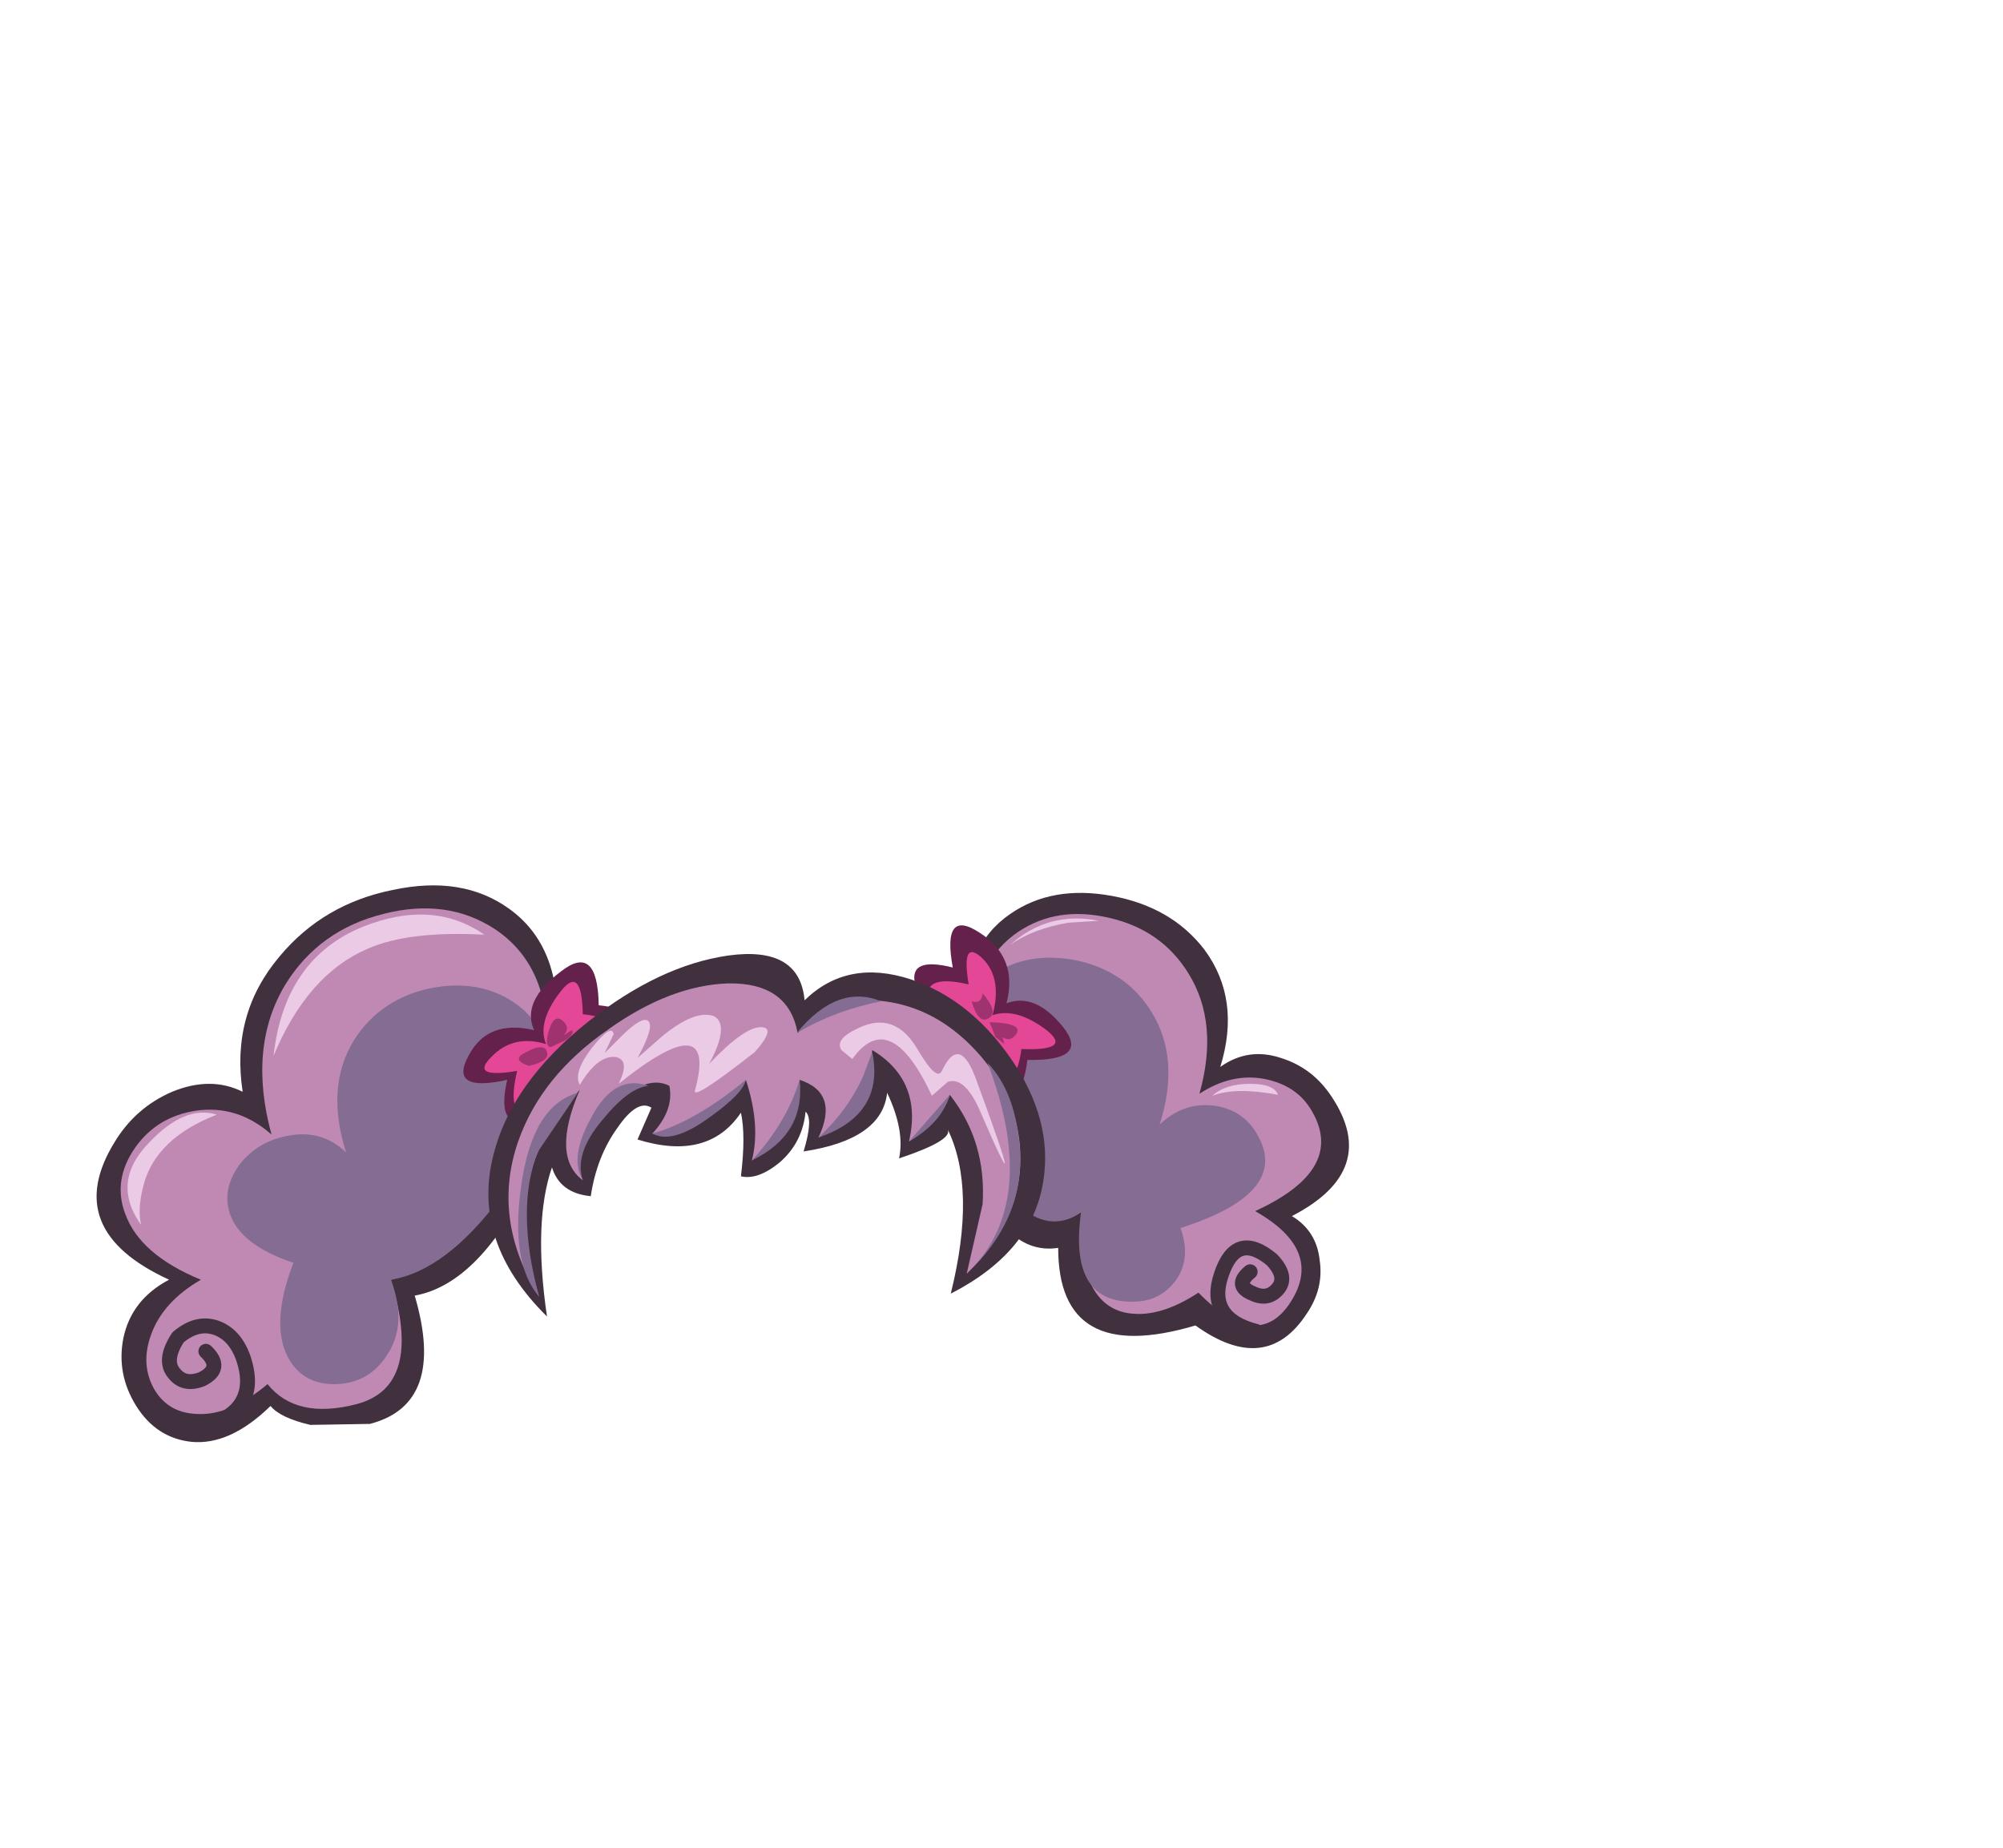
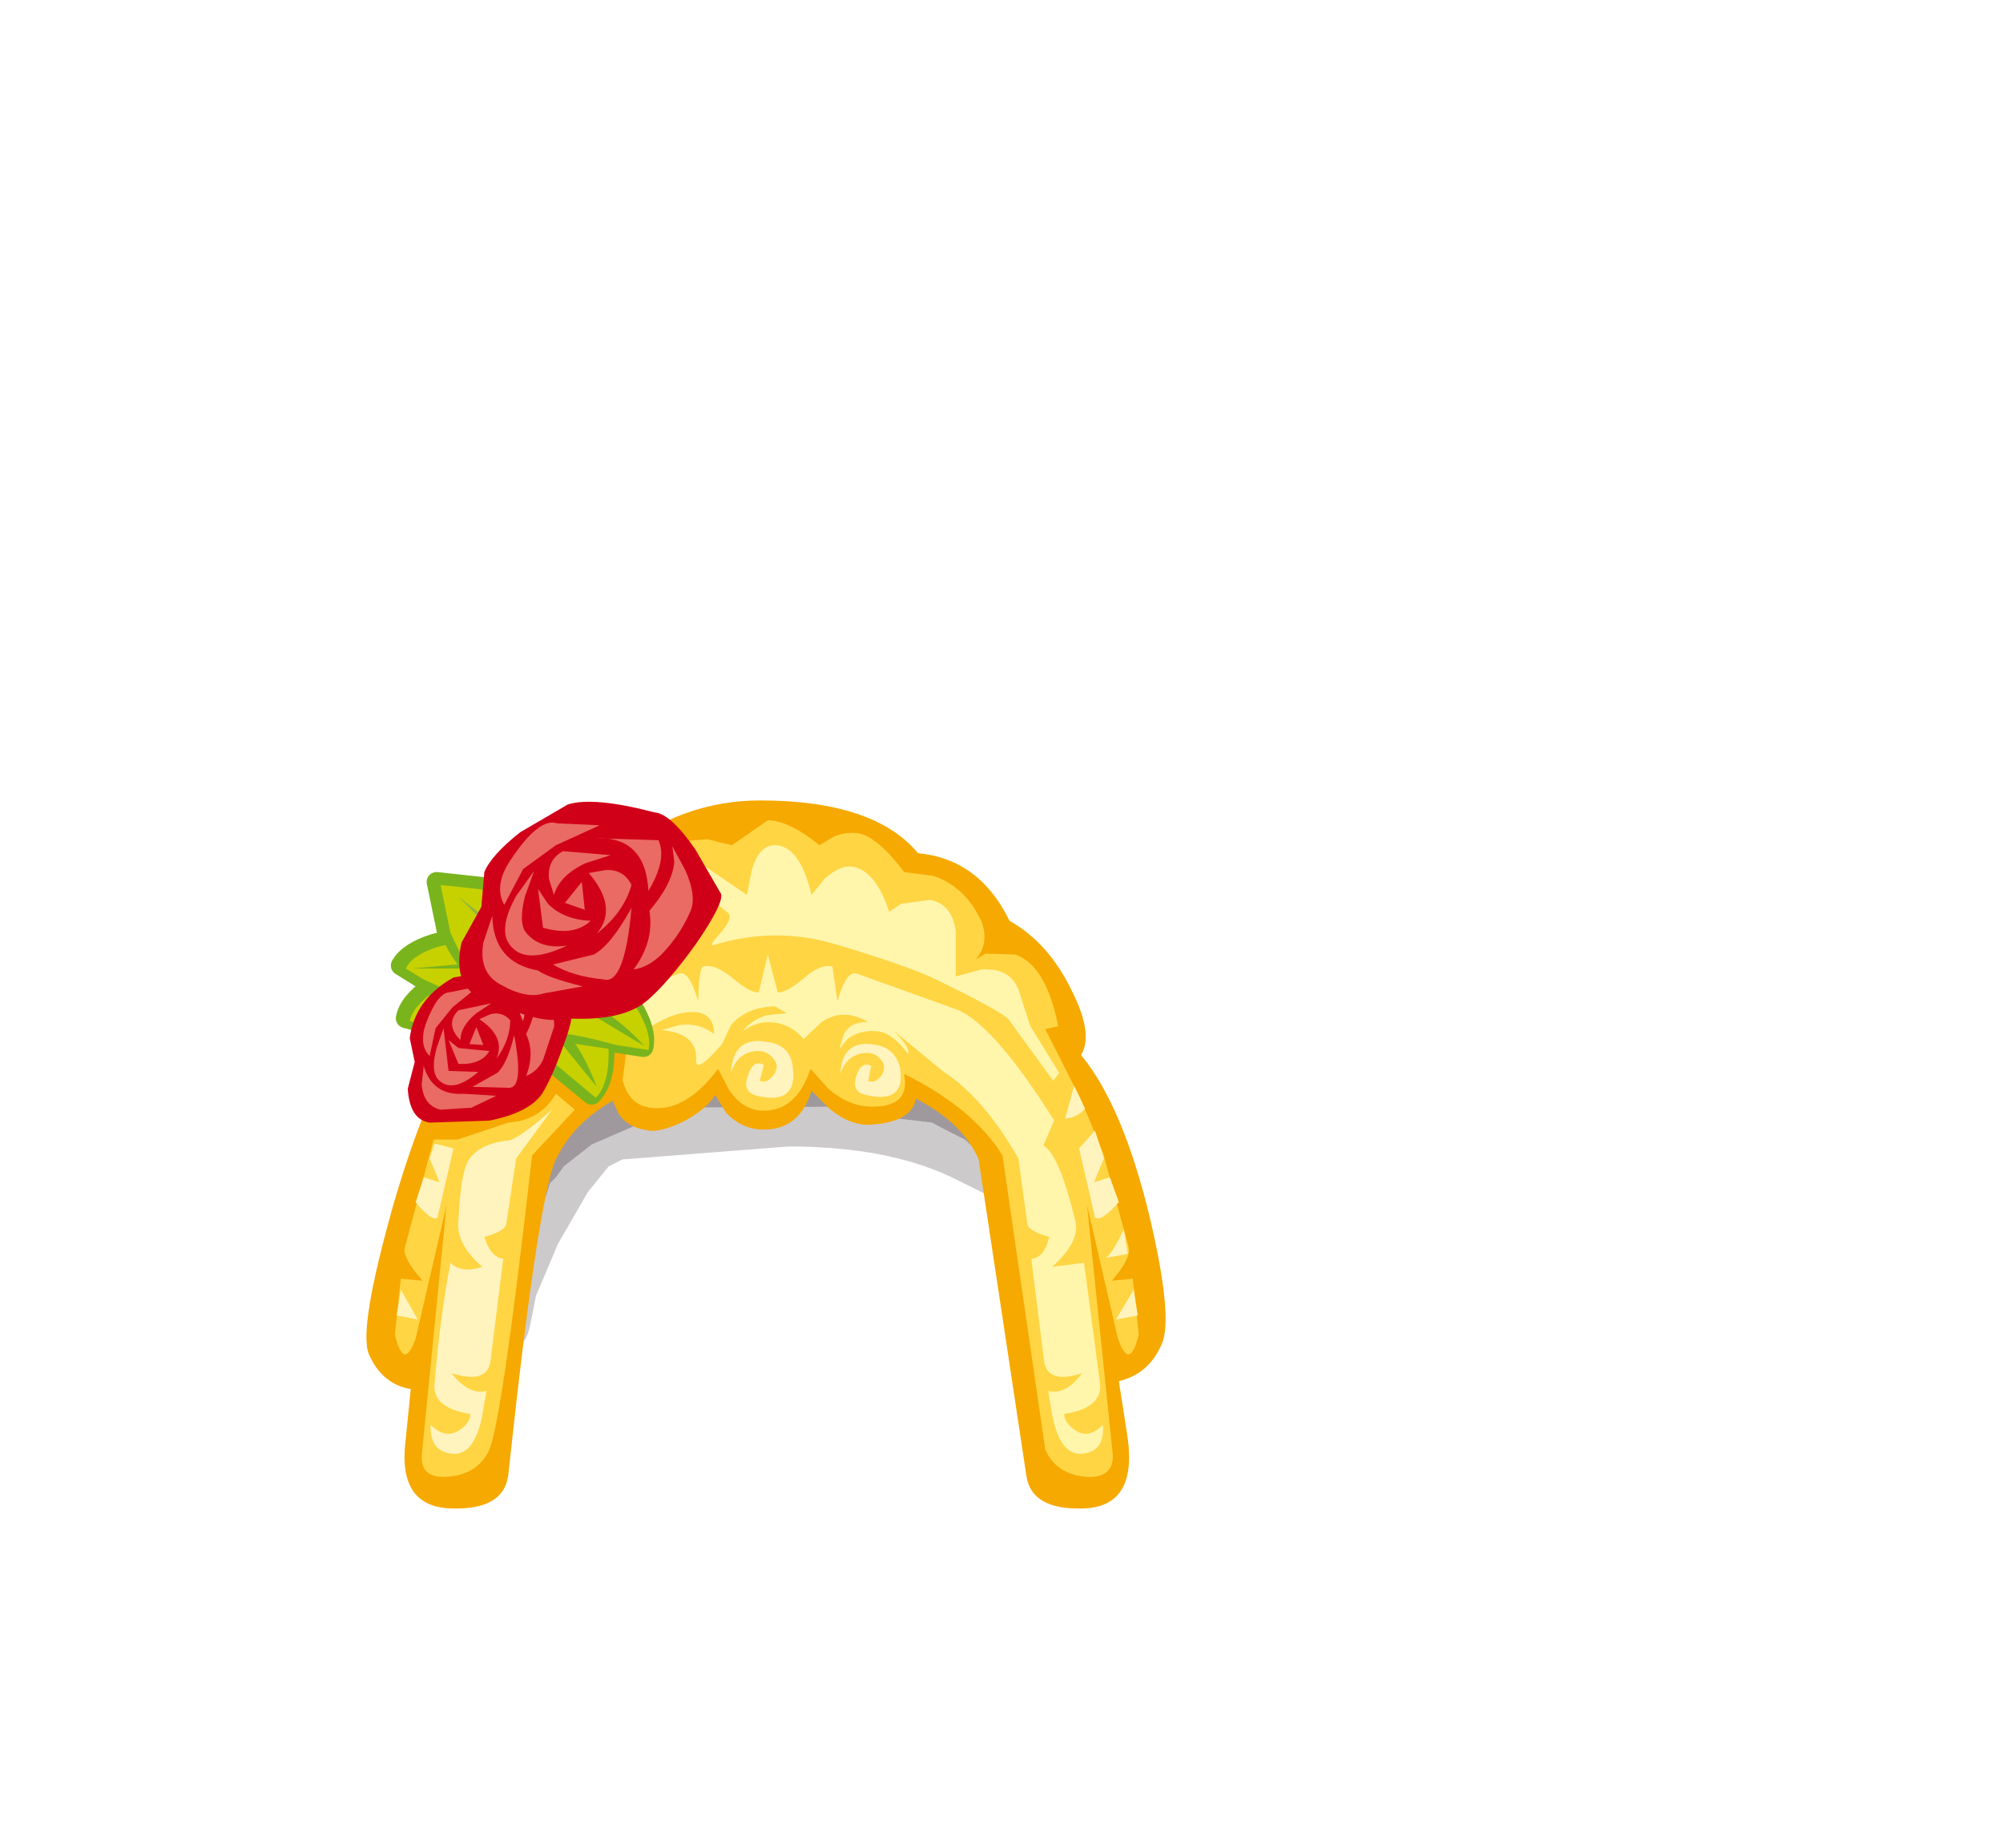
<svg xmlns="http://www.w3.org/2000/svg" xmlns:xlink="http://www.w3.org/1999/xlink" height="92.9" width="100.7">
-   <use height="28" transform="translate(4.85 44.5)" width="62.95" xlink:href="#a" />
+   <use height="35.6" transform="translate(18.4 40.25)" width="40.2" xlink:href="#a" />
  <defs>
    <g id="a">
-       <path d="M-24.6-1.65Q-22.4-4.3-18.9-5q3.5-.75 5.85.95 2.65 1.9 2.4 6.1 1.2 2.1-1.25 7.3-2.6 5.45-5.9 6.05 1.6 5.45-2.25 6.45l-3 .05q-1.5-.35-2-.95-2.05 2-4 1.8-1.75-.2-2.75-1.8t-.65-3.4q.4-1.95 2.3-2.95-5.45-2.5-2.75-6.9 1.05-1.75 2.9-2.55 1.95-.8 3.55 0-.6-3.9 1.85-6.8" fill="#41313e" fill-rule="evenodd" transform="translate(33.8 5.25)" />
-       <path d="M-24.3-.25Q-22.6-3-19.35-3.8q3.15-.8 5.55.75 2.65 1.75 2.65 5.5.45 2.6-1.65 6.6-2.45 4.65-6.2 5.55 1.65 5.35-1.7 6.25-3.05.8-4.5-1-1.9 1.6-3.55 1.5-1.45-.05-2.15-1.25-.7-1.25-.15-2.75.6-1.65 2.5-2.75-3.05-1.25-3.8-3.3-.65-1.7.5-3.35 1.1-1.55 3.05-1.85 2.1-.3 3.8 1.2-1.2-4.4.7-7.55" fill="#c089b4" fill-rule="evenodd" transform="translate(33.8 5.25)" />
-       <path d="M-19 14.6q.85 2.25-.2 3.8-.9 1.4-2.55 1.45-1.7.05-2.45-1.4-.85-1.7.3-4.7-2.55-.85-3.15-2.35-.5-1.3.45-2.6.95-1.2 2.5-1.45 1.65-.3 2.85.85-1.05-3.3.4-5.65 1.3-2.05 3.8-2.6 2.5-.5 4.3.75 2 1.4 1.8 4.3.05 1.9-2.45 5.35-2.8 3.8-5.6 4.25" fill="#846c93" fill-rule="evenodd" transform="translate(33.8 5.25)" />
-       <path d="M5.25 27.3q3.1-.8 2.1-3.6-.4-1.05-1.25-1.4-1-.4-2 .45-.75 1.15-.2 1.8.5.65 1.4.3 1.1-.55.2-1.4" fill="none" stroke="#41313e" stroke-linecap="round" stroke-linejoin="round" stroke-width=".75" />
-       <path d="M21.9-2q1.85 2.5.8 5.9 1.4-1 3.05-.45 1.6.5 2.55 1.95 2.45 3.7-2 6 1.25.75 1.4 2.25.2 1.4-.65 2.65-2.05 3.15-5.6.6-6.9 2.05-6.9-3.9-3.05.45-4.5-5Q8.7 2.85 10 1.2q-.2-3.4 2.15-5 2.1-1.45 5.1-.9 3 .55 4.65 2.7" fill="#41313e" fill-rule="evenodd" transform="translate(33.8 5.25)" />
-       <path d="M21.1-.8q1.55 2.5.55 6.05 1.6-1.05 3.25-.75 1.55.3 2.3 1.45 1.95 3.05-2.75 5.2 3.45 1.95 1.8 4.55-1.65 2.6-4.65-.45-2.05 1.35-3.7 1-2.4-.55-2.2-5.05-2.3 1.6-4.75-2.65-2.5-4.3-.55-7 0-3 2.15-4.45 1.95-1.3 4.55-.7 2.65.6 4 2.8" fill="#c089b4" fill-rule="evenodd" transform="translate(33.8 5.25)" />
-       <path d="M58.3 22.45q-2.5-.65-1.75-2.85.75-2.25 2.55-.75.8.85.3 1.45t-1.25.25q-1-.4-.15-1.1" fill="none" stroke="#41313e" stroke-linecap="round" stroke-linejoin="round" stroke-width=".75" />
-       <path d="M15.5-1.45q2.5.55 3.75 2.6 1.45 2.35.4 5.65 1.2-1.15 2.75-.95 1.4.2 2.1 1.35 1.85 3-3.8 4.8.55 1.55-.25 2.65-.75 1-2 1.05-3.4.15-2.75-4.5-2.25 1.6-4.7-2.25-2.3-3.6-1.6-5.4Q9.25.7 11.2-.7q1.8-1.25 4.3-.75" fill="#846c93" fill-rule="evenodd" transform="translate(33.8 5.25)" />
-       <path d="M10.6-2.85Q12.55-1.6 11.95.7 13.4.15 14.8 1.9q1.35 1.7-1.8 1.65Q12.7 6 11.55 4.8q-1.15-1.25-.9-3.1-3.05-.65-3.3-2-.3-1.35 1.9-.8-.55-3 1.35-1.75" fill="#64214b" fill-rule="evenodd" transform="translate(33.8 5.25)" />
-       <path d="M10.75-1.55q1 1 .5 2.85Q12.4.9 13.9 2q1.45 1.1-1.2 1-.25 2-1.25 1.25-1-.8-.8-2.3Q8.1 1.4 8 .35q-.1-1.1 2.05-.6-.4-2.35.7-1.3" fill="#e44796" fill-rule="evenodd" transform="translate(33.8 5.25)" />
-       <path d="M-10.75 3.45q-.55 3.05-1.7 3.2-1.2.1-.7-2.1-2.95.65-1.95-1.2.95-1.85 3.3-1.3Q-12.45.6-10.45-.9-8.6-2.35-8.55.8q2.45.25 1.05 1.55-1.4 1.3-3.25 1.1" fill="#64214b" fill-rule="evenodd" transform="translate(33.8 5.25)" />
-       <path d="M-10.45 3.45q-.5 2.6-1.6 2.8-1.15.15-.6-2.15-2.4.4-1.3-.7 1.1-1.15 2.75-.65-.45-1.1.7-2.6 1.1-1.45 1.15 1.1 2 .2 1.2 1.3-.8 1.05-2.3.9" fill="#e44796" fill-rule="evenodd" transform="translate(33.8 5.25)" />
-       <path d="M.55 8.7q-1.1.9-1.95.7.25-2.05 0-3.2-1.65 2.45-5.2 1.35l.7-1.6q-.7-.45-1.7 1-1.05 1.45-1.35 3.45-1.55-.15-1.95-1.45-.95 2.75-.25 7.5-3.8-3.75-2.7-8.1.9-3.65 4.8-6.75 3.55-2.8 7-3.3Q1.55-2.2 1.8.55 3.95-1.55 7.15-.5q2.95 1 5 3.95 2.15 3.1 1.65 6.2-.55 3.55-4.65 5.65 1.3-5.25-.15-8.25.25.55-2.45 1.45.3-1.4-.6-3.3-.25 2.35-4.2 2.95.5-1.65.1-2Q1.7 7.7.55 8.7" fill="#41313e" fill-rule="evenodd" transform="translate(33.8 5.25)" />
-       <path d="M12.65 8.5q0 3.2-2.7 5.8l.8-3.5q.2-3.15-1.65-5.5-.35 1.2-2.05 2.35.7-3.05-1.85-4.6l-.25 2.3q-.5 1.2-2.45 2.1 1.05-2.25-.95-2.9Q1.7 7.1-.85 8.6q.45-1.75-.3-4.05-.75 1.15-2.2 2.05-1.55.95-2.5.65 1.1-1.2.85-2.4-1.25-.65-3.1 1.3-1.85 2-1.25 3.45-1.6-1.2-.15-4.55-2.3 2.55-2.65 5-.35 2.05.6 5.4-2.4-3.9-1.05-7.8 1.15-3.3 4.55-5.65 3.1-2.2 6-2.3Q1-.35 1.45 2.2 3.4.15 6.15.65q2.55.45 4.5 2.7 2 2.35 2 5.15" fill="#c089b4" fill-rule="evenodd" transform="translate(33.8 5.25)" />
-       <path d="M-.7 3.15q-3.25 2.55-3 1.9 1.15-4.3-3.85-.3.6-1.2-.15-1.35-.9-.1-1.8 1.4-.35-.6.6-1.85 1-1.25 1.1-.7l-.45.95.8-.8q1.1-1.1 1.4-.8.3.3-.55 1.85l1.25-1.1q1.65-1.35 2.6-1 .8.45-.25 2.4Q-1.25 1.9-.4 1.9q.8 0-.3 1.25M10.45 4.6q2.7 7.35.25 1.7Q9.9 4.35 9 4.65l-.8.7Q6.1.85 4.2 3.5l-.55-.45q-.35-.55.85-1.1 1.85-.9 3 1.1.95 1.6 1.2 1.05.9-1.9 1.75.5m-30.6-6.65q-3.05 1.3-4.75 5.4.55-4.9 4.5-6.5 3.5-1.4 6.1.4-3.8-.2-5.85.7m-7.6 8.35q-3.1 1.2-3.7 3.6-.3 1.2-.1 1.95-1.55-2.15.4-4.15 1.8-1.9 3.4-1.4m39.9-8.55q1.9-1.7 4.45-1.2l-1.55.1q-1.75.3-2.9 1.1m10.15 7.6q.65-.6 1.9-.6 1.2 0 1.4.55-2.15-.4-3.3.05" fill="#ebcae6" fill-rule="evenodd" transform="translate(33.8 5.25)" />
-       <path d="M1.4 2.2Q3.45-.3 5.65.6q-2.3.45-4.25 1.6m8.9 11.75q3.25-3.55.7-10.25 1.35 1.4 1.6 4.05.35 3.5-2.3 6.2m-3.25-6.3L9.1 5.3q-.4 1.4-2.05 2.35m-4.55-.2q1.5-1.4 2.25-3.1l.45-1.2q.65 3.15-2.7 4.3M-.85 8.6Q.9 6.7 1.55 4.55q.3 2.75-2.4 4.05m-5-1.35q2.15-.6 4.7-2.7-.15.7-1.85 1.9-1.85 1.35-2.85.8m-3.5 2.35q-.7-1.15.45-3.2 1.15-2.15 2.85-1.55-1 .1-2.3 1.7-1.45 1.7-1 3.05m-2.2 5.85q-1.45-1.7-.9-5.55.55-4.05 2.85-4.7l-2 2.95q-1.15 2.85.05 7.3" fill="#846c93" fill-rule="evenodd" transform="translate(33.8 5.25)" />
-       <path d="M-10.95 2.9q-.35 0-.1-.85.25-.8.65-.5.45.35.1.75l.4-.25q.15.15-.3.5l-.75.35M11.1 1.65q1.8.05 1.3.65-.3.35-.65.1l.1.35-.45-.35-.3-.75" fill="#9f3370" fill-rule="evenodd" transform="translate(33.8 5.25)" />
-       <path d="M-12.45 3.3q1.15-.7 1.3-.15.15.45-.9.7-.75-.25-.4-.55M10.75.2q.9 1.05.2 1.3-.45.15-.75-.9.5.15.55-.4" fill="#9f3370" fill-rule="evenodd" transform="translate(33.8 5.25)" />
+       <path d="m-14.05 9.5.2-.4.6-1.05.2-.45q.15-.75.6-1.05l.15-.2 2.35-2 1.5-.65.95-.2.4-.1 3.15-.05 3.2-.1 5.4.1 2.3.05.35.15.55.15.95.45q1.1.05 1.75.55l1.05.75 2.1.8q.8.3.8 1.1 0 .75-.55 1.05l-.1.35q-.35.5-1.1.5-.95 0-2.3-1.15l-.6-.55-.7-.35-.95-.5-3.35-.4L4 5.95l-.2-.05-8.55.05q-.6.35-1.6.75L-8.9 7.8l-1.4 1.1-.4.55-.3.3-.2.65-.35.65-.05.2q-.2 1.35-1.25 1.35h-.05q-1.45 0-1.3-1.55v-.15l-.05-.3.05-.25-.05-.3.2-.55" fill="#382c34" fill-opacity=".482" fill-rule="evenodd" transform="translate(20.25 9.5)" />
+       <path d="M13.85 8.75q.6.75.6 1.2 0 1.4-1.4 1.4L9.6 9.65Q6.25 7.9 1 7.9l-8.35.65-.7.35-1.05 1.3-1.5 2.6-1.1 2.6-.3 1.5q-.2 1-.75 1-.9 0-.7-2.25l.05-1.85.55-1.2q1.05 0 1.25-1.35l.05-.2.35-.65.2-.65.3-.3.4-.55 1.4-1.1 2.55-1.1q1-.4 1.6-.75L3.8 5.9l.2.05.85.35 3.35.4.95.5.7.35.6.55q1.35 1.15 2.3 1.15.75 0 1.1-.5m-28.05 2.3q-.35-.35-.35-1.05l.5-.5-.2.55.05.3-.05.25.05.3v.15" fill="#382c34" fill-opacity=".251" fill-rule="evenodd" transform="translate(20.25 9.5)" />
+       <path d="M-6 3.55q-.3.35.05.8.3.4.6.3.45-.2-.15-.8.5-.25.75.55.25.75-.45.95-1.95.45-1.65-1.45.1-1 1.1-1.15Q-4.15 2.5-4 4.3q-.3-1-1.2-1.1-.5-.05-.8.35" fill="#fff4bd" fill-rule="evenodd" transform="translate(20.25 9.5)" />
+       <path d="M7.5-6.85q3.1.3 4.6 3.4 1.95 1.1 3.1 3.45 1.15 2.25.5 3.3 2.1 2.55 3.45 8.15 1.2 5.1.6 6.4-.65 1.5-2.15 1.85l.45 2.9q.45 3.4-2.2 3.5-2.65.1-2.9-1.65l-2.4-15.9Q9.75 6.7 7.4 5.5q-.2 1.15-2.2 1.3-1.05.1-2.15-.8l-.9-.9q-.6 1.95-2.4 1.95-1.1 0-1.9-.85l-.55-.9q-.35.65-1.5 1.3-1.2.6-1.85.5-1.05-.15-1.5-.85l-.3-.65q-2 1.15-2.85 2.95-.9 1.9-2.4 15.9-.25 1.75-2.9 1.65-2.7-.1-2.25-3.5l.25-2.5q-1.45-.25-2.1-1.75-.55-1.25 1.25-7.6 1.95-6.65 3.8-8.4-.15-4.55 2.8-5.8 1.75-3.5 4.65-3.5Q-4.3-9.5-.45-9.5q5.75 0 7.95 2.65" fill="#f6a900" fill-rule="evenodd" transform="translate(20.25 9.5)" />
+       <path d="M12.4-1.75q1.55.55 2.15 3.6L13.9 2l1.8 3.55 1.1 2.65 1.3 4.8q.1.55-.85 1.65l1.05-.1.3 2.8q-.45 1.9-1.05.2L16 10.85l1.3 12.6q0 1.2-1.45 1.05-1.4-.15-1.95-1.35l-2.15-14.8q-1.5-2.4-4.95-4.1.35 1.65-1.6 1.65-1.2 0-2.25-.95L2.1 4Q1.4 6.1-.25 6.1-1.3 6.1-2 5.05L-2.55 4q-1.65 2.2-3.4 1.95-1.1-.15-1.4-1.4l.2-1.5-5.4-4.8q.45-.5 1.35-.4l.8.2L-8.7.8Q-9.85-2-9.4-4.8q.25-1.45 1.5-1.6 1.95-.25 2.95-1l1.85-.15 1.25.3 1.8-1.25q1.05 0 2.6 1.25l.75-.45q.95-.35 1.65 0 .9.5 1.85 1.8l1.5.2q1.6.55 2.4 2.3.4 1.1-.3 1.9l.5-.3 1.5.05m-29.25 9.3h1.2l2.55-.85q1.6-.1 2.4-1.45l.95.8-2.15 2.3q-1.5 13.25-2.15 14.8-.55 1.2-2 1.35-1.45.15-1.4-1.05l1.25-12.6-1.55 6.7q-.6 1.7-1.05-.2l.3-2.8 1.1.1q-1-1.1-.9-1.65l1.45-5.45" fill="#ffd544" fill-rule="evenodd" transform="translate(20.25 9.5)" />
+       <path d="M-15.1 8.6q.55-.85 2-1 .5-.05 2.2-1.55l-1.8 2.45-.5 3.3q-.05.35-1.1.65.3 1 .95 1.1l-.65 5.2q-.2 1.1-1.95.55.85 1.1 1.75.9l-.2 1.2q-.4 2.05-1.5 1.95-1.15-.1-1.1-1.45.7.7 1.4.3.6-.4.6-.85-1.95-.3-1.8-1.55.3-3.55.8-6.05.55.55 1.6.2-1.35-1.15-1.2-2.35.1-2.3.5-3" fill="#fff4bd" fill-rule="evenodd" transform="translate(20.25 9.5)" />
+       <path d="M1.75-.55q.85-.75 1.45-.6L3.45.6Q3.9-.95 4.4-.8l5.15 1.85q1.85.85 4.8 5.55l-.55 1.25q.8.45 1.6 3.75.3 1.05-1.15 2.35l1.6-.2.8 6.05q.15 1.25-1.8 1.55 0 .45.6.85.65.4 1.35-.3.1 1.35-1.05 1.45-1.1.1-1.5-1.95l-.2-1.2q.9.2 1.7-.9-1.7.55-1.9-.55l-.65-5.2q.65-.05.9-1.1-1.05-.3-1.1-.65l-.45-3.3Q10.8 5.45 8.8 4.15l-2.55-2.1q.9.9.75 1.2Q6.15 2.1 5.35 2.1q-.8-.05-1.4.4l-.4.5.2-.7Q4.1 1.6 5 1.65q-1.25-.75-2.35 0l-.9.85q-.7-.85-1.8-.85-.6 0-1.25.45.4-.55 1.2-.8l1-.1L.3.85q-1.45.05-2.2.95l-.45.95q-1.3 1.5-1.3.85.1-1.4-1.75-1.55l.9-.25q1-.15 1.75.45 0-1-.9-1.1-.95-.1-2.25.7l-1.25.95L-7.3.2l2.8-1q.5-.15.95 1.4.05-1.7.25-1.75.6-.15 1.5.6t1.3.7l.45-1.9.5 1.9q.4.05 1.3-.7" fill="#fff6ac" fill-rule="evenodd" transform="translate(20.25 9.5)" />
+       <path d="M2.8-5.55q.8-.75 1.5-.6 1.1.25 1.75 2.25l.6-.4 1.45-.2q1.1.2 1.3 1.55v2.3L10.7-1q1.4-.1 1.85 1l.6 1.85L14.6 4.2l-.3.4-2.25-3.1q-.45-.45-3.65-2-1.45-.7-5.15-1.8-2.95-.85-5.95.05-.4.15.2-.5.75-.85.45-1.1L-3.5-5q-.4-.55.35-1.15l2.05 1.4L-.85-6Q-.5-7.25.3-7.25q1.25 0 1.85 2.5l.65-.8" fill="#fff6ac" fill-rule="evenodd" transform="translate(20.25 9.5)" />
+       <path d="M15.35 4.85 15.9 6q-.4.45-1 .5l.45-1.65m2.5 7.2.2 1.25-1.1.2q.35-.25.9-1.45m.5 3.05.2 1.3-1.1.2.9-1.5m-1.95-8 .45 1.4-.5 1.2.8-.25.45 1.25q-.95 1.05-1.2.75L15.6 8l.8-.9m-34.9 8 .85 1.5-1.05-.2.2-1.3m1.7-7.35.95.25-.8 3.45q-.25.3-1.1-.75l.4-1.25.8.25-.5-1.2.25-.75" fill="#fff4bd" fill-rule="evenodd" transform="translate(20.25 9.5)" />
+       <path d="m-15.6-2.6-1.2.3q-1.3.4-1.7 1.1l2.35 1.45 2.3-1.45-1.75-1.4Z" fill="none" stroke="#7ab41d" stroke-linecap="round" stroke-linejoin="round" transform="translate(20.25 9.5)" />
+       <path d="M-17-.1q-1.1.75-1.25 1.55l2.65.7L-13.85.1l-2.05-.85-1.1.65Zm8.6 1.7.15 1.45q0 1.6-.65 2.25l-2.5-2.05.75-3L-8.4 1.6Z" fill="none" stroke="#7ab41d" stroke-linecap="round" stroke-linejoin="round" transform="translate(20.25 9.5)" />
+       <path d="m-7.85-.5.9 1.2q.85 1.35.65 2.2l-3.2-.5-.95-2.95 2.6.05Zm-5.3-3.95-1.25-.7-2.3-.25.65 3.15 3 .45-.1-2.65Z" fill="none" stroke="#7ab41d" stroke-linecap="round" stroke-linejoin="round" transform="translate(20.25 9.5)" />
+       <path d="m-15.35-2.45 1.7 1.4L-15.9.4l-2.35-1.45q.35-.7 1.65-1.1l1.25-.3" fill="#c8d100" fill-rule="evenodd" transform="translate(20.25 9.5)" />
+       <path d="m-13.6.25-1.75 2.05-2.7-.7q.15-.75 1.3-1.55l1.1-.65 2.05.85m5.45 1.5.1 1.45q0 1.6-.65 2.25l-2.45-2.05.75-3 2.25 1.35" fill="#c8d100" fill-rule="evenodd" transform="translate(20.25 9.5)" />
+       <path d="m-7.6-.35.9 1.2q.85 1.35.65 2.2l-3.2-.5-1-2.9h2.65m-5.35-3.95.15 2.65-3.05-.45-.65-3.15 2.3.25 1.25.7" fill="#c8d100" fill-rule="evenodd" transform="translate(20.25 9.5)" />
+       <path d="M-15.2-1.05h.15q-.35.55-.15 0" fill="#92b73e" fill-rule="evenodd" transform="translate(20.25 9.5)" />
+       <path d="M-15.2-1.05h-2.75l2.8-.25-.05.25" fill="#7ab41d" fill-rule="evenodd" transform="translate(20.25 9.5)" />
+       <path d="m-15.65-4.7 2.75 2.15q-.8.5-.4.2l-2.35-2.35" fill="#92b73e" fill-rule="evenodd" transform="translate(20.25 9.5)" />
+       <path d="m-16.85-4.95.8 2q.9 2.05 1.6 2.35l-.35.3q-2.15-2.1-2.05-4.65m2.55 6.3q-2.85-.55-4.5-2.5L-14.25.9l-.05.45m8.05 1.5L-9.85.7l.1-.4q1.9.8 3.5 2.55m-2.4 2.05-2.4-2.95.25-.35q1.25.9 2.15 3.3" fill="#7ab41d" fill-rule="evenodd" transform="translate(20.25 9.5)" />
+       <path d="M-10.35 2.25q.75-.05 4.4 1.05l-4.4-.65v-.4" fill="#7ab41d" fill-rule="evenodd" transform="translate(20.25 9.5)" />
+       <path d="M-12.9-1.1q.55-.15 1.7.85.95.75 1.25 1.25.2.3-.4 1.9-.55 1.55-1.05 2.35-.65.95-2.65 1.35l-3 .1q-1-.15-1.1-1.7l.35-1.35-.25-1.2Q-17.8.5-15.85-.6l2.95-.5" fill="#d10019" fill-rule="evenodd" transform="translate(20.25 9.5)" />
+       <path d="M-14.65.3q1.55-1.15 2.15-.5.45.5.15 1.8Q-13-.25-14.65.3" fill="#f1857a" fill-rule="evenodd" transform="translate(20.25 9.5)" />
+       <path d="m-11.8.4-.2-.55.65.7q.65.8.55 1.35l-.55 1.65q-.3.6-.85.8.45-1.15 0-2.1.55-1.1.4-1.85m-2.2.85q.6-.15 1 .3 0 1-.7 1.95.5-1.1-.85-2l.55-.25m-.7-.05q-.8.65-.8 1.35-.8-.8-.1-1.5l1.65-.35-.75.5m0 .7.35.9-.7-.05.35-.85m1.05 2.3q.5-.45.85-1.9.5 2.65-.25 2.65l-1.85-.05 1.25-.7m-.05 1.15-1.25.6-1.55.1q-.85-.2-.95-1.25l.1-.95q.45 1.5 2 1.4l1.65.1m-1.9-2.4 1.55.15q-.4.7-1.55.65l-.5-1.2.5.4m-.45-2.8 1.45-.3L-15.9.9l-.85 1.05-.3 1.4q-.55-.55-.2-1.6.6-1.6 1.2-1.6m-.65 2.8.35-1 .25 2.15 1.5.05q-1.35 1.15-2.05.35-.35-.45-.05-1.55" fill="#ea6b63" fill-rule="evenodd" transform="translate(20.25 9.5)" />
+       <path d="m-15.45-2.35 1-1.8.15-1.75q.35-.85 1.8-2l2.4-1.4q1.3-.4 4.35.4.8.05 2.05 1.85l1.3 2.25q.15.45-1.25 2.5Q-5.05-.35-6.1.55q-1.25 1.1-4.25.9-.95.4-4.2-1.05-1.35-.65-.9-2.75" fill="#d10019" fill-rule="evenodd" transform="translate(20.25 9.5)" />
+       <path d="M5.65 4.35q.3-.45 0-.8-.3-.4-.85-.35-.9.1-1.2 1.05.1-1.8 1.8-1.45.95.15 1.2 1.15.3 1.85-1.75 1.35-.7-.15-.45-.95.25-.75.75-.5L5 4.6q.35.15.65-.25M.25 4.3q.3-.45 0-.8-.35-.45-.9-.4-.95.1-1.25 1.1.1-1.9 1.85-1.55 1.1.15 1.25 1.2.3 2-1.8 1.5-.75-.2-.45-1 .25-.85.8-.55l-.2.8q.35.15.7-.3" fill="#fff4bd" fill-rule="evenodd" transform="translate(20.25 9.5)" />
+       <path d="m-10.65-8.35 2.15.1-2.2 1-1.65 1.2-.95 1.8q-.55-1 .35-2.3 1.4-2.1 2.3-1.8m-.45 4.05q.8.8 2.15.85-.85.8-2.4.35l-.25-1.95.5.75m-.7-1.65-.45 1.25q-.35 1.35.05 1.85.7.85 2.05.65-2.3 1.1-3-.25-.35-.8.45-2.25l.9-1.25m.75.4q-.1-.95.7-1.4l2.4.2-1.25.4q-1.3.6-1.6 1.6l-.25-.8m-2.45 5.3q-1.1-.6-.85-2.1l.45-1.35q.05 2.35 2.3 2.75.45.35 2.25.8L-11.3.2q-.9.3-2.2-.45m8.65-6.95L-4.2-6q.6 1.35.25 2.1-.5 1.15-1.4 2.1-.7.7-1.45.8 1.05-1.4.8-2.95Q-4.85-5.3-4.75-6.4l-.1-.8m-.7-.3q.45.95-.5 2.55Q-6.2-7.7-8.7-7.6l3.15.1M-8.2-6q.9-.05 1.3.75-.4 1.4-1.75 2.45 1.1-1.3-.4-3.05L-8.2-6m-1.2.6.15 1.4-1-.35.85-1.05m2.5 1.3Q-7.25-.2-8.3-.5q-1.55-.15-2.55-.75l2.05-.5q.85-.45 1.9-2.35" fill="#ea6b63" fill-rule="evenodd" transform="translate(20.25 9.5)" />
    </g>
  </defs>
</svg>
